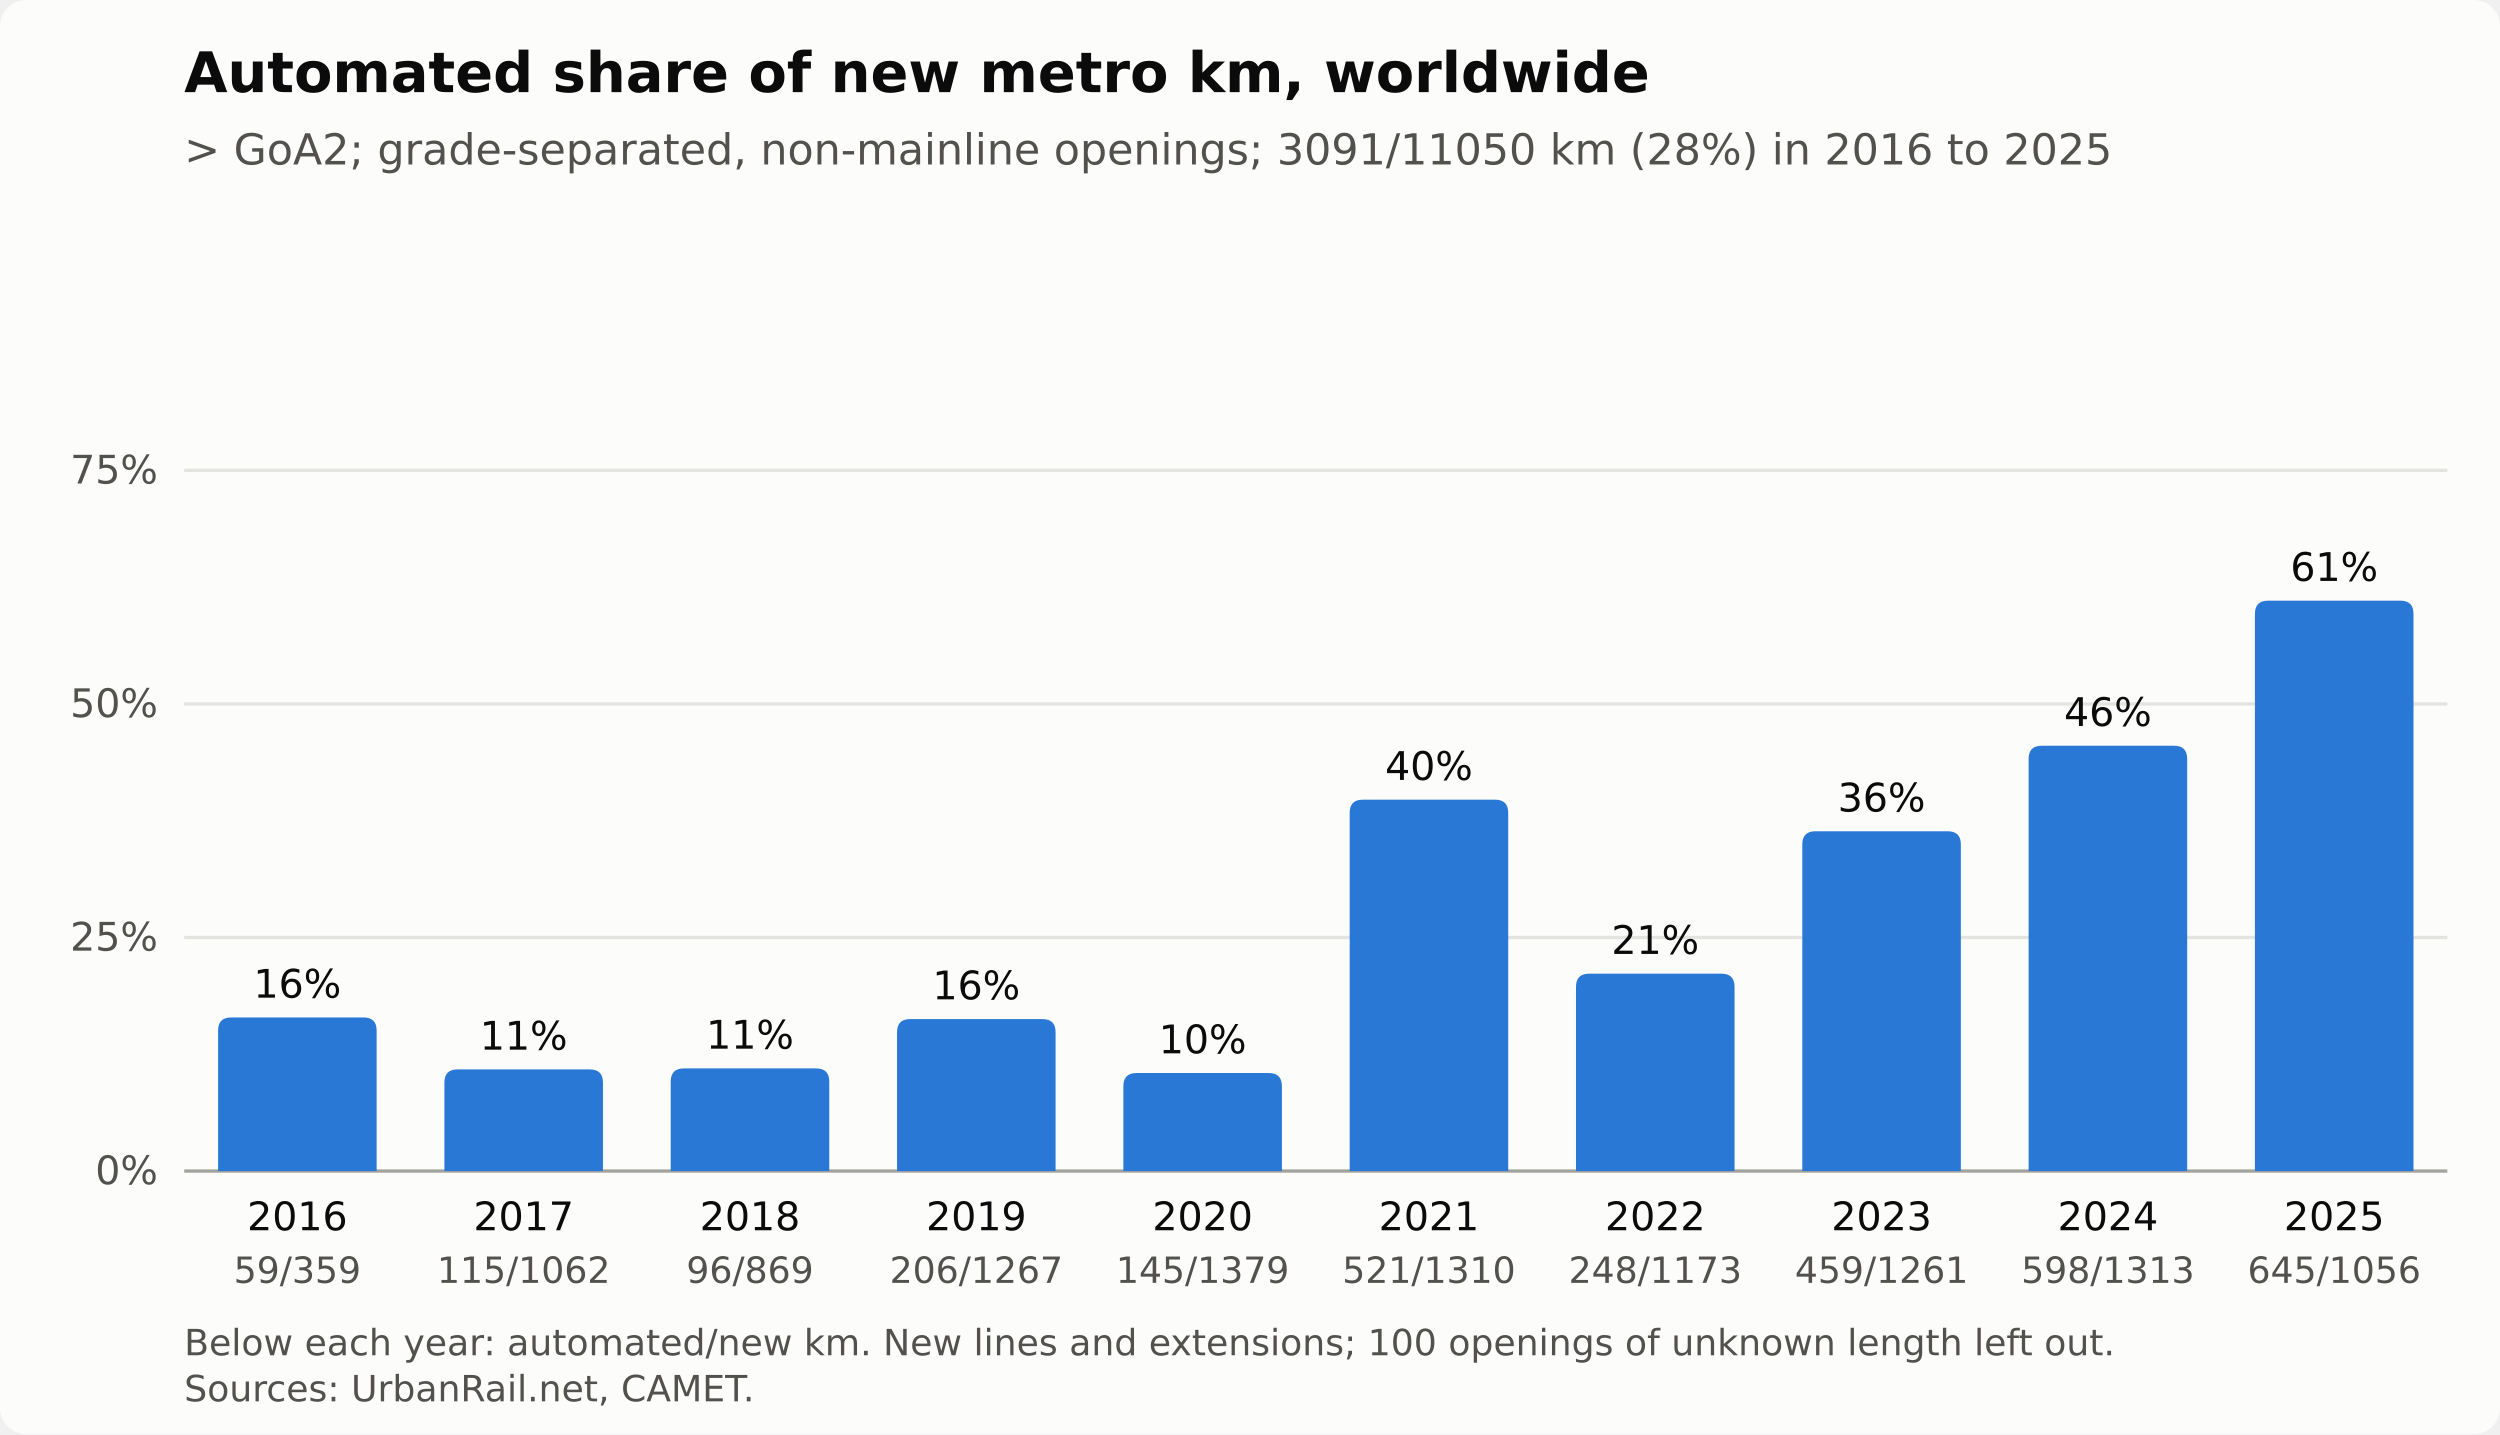
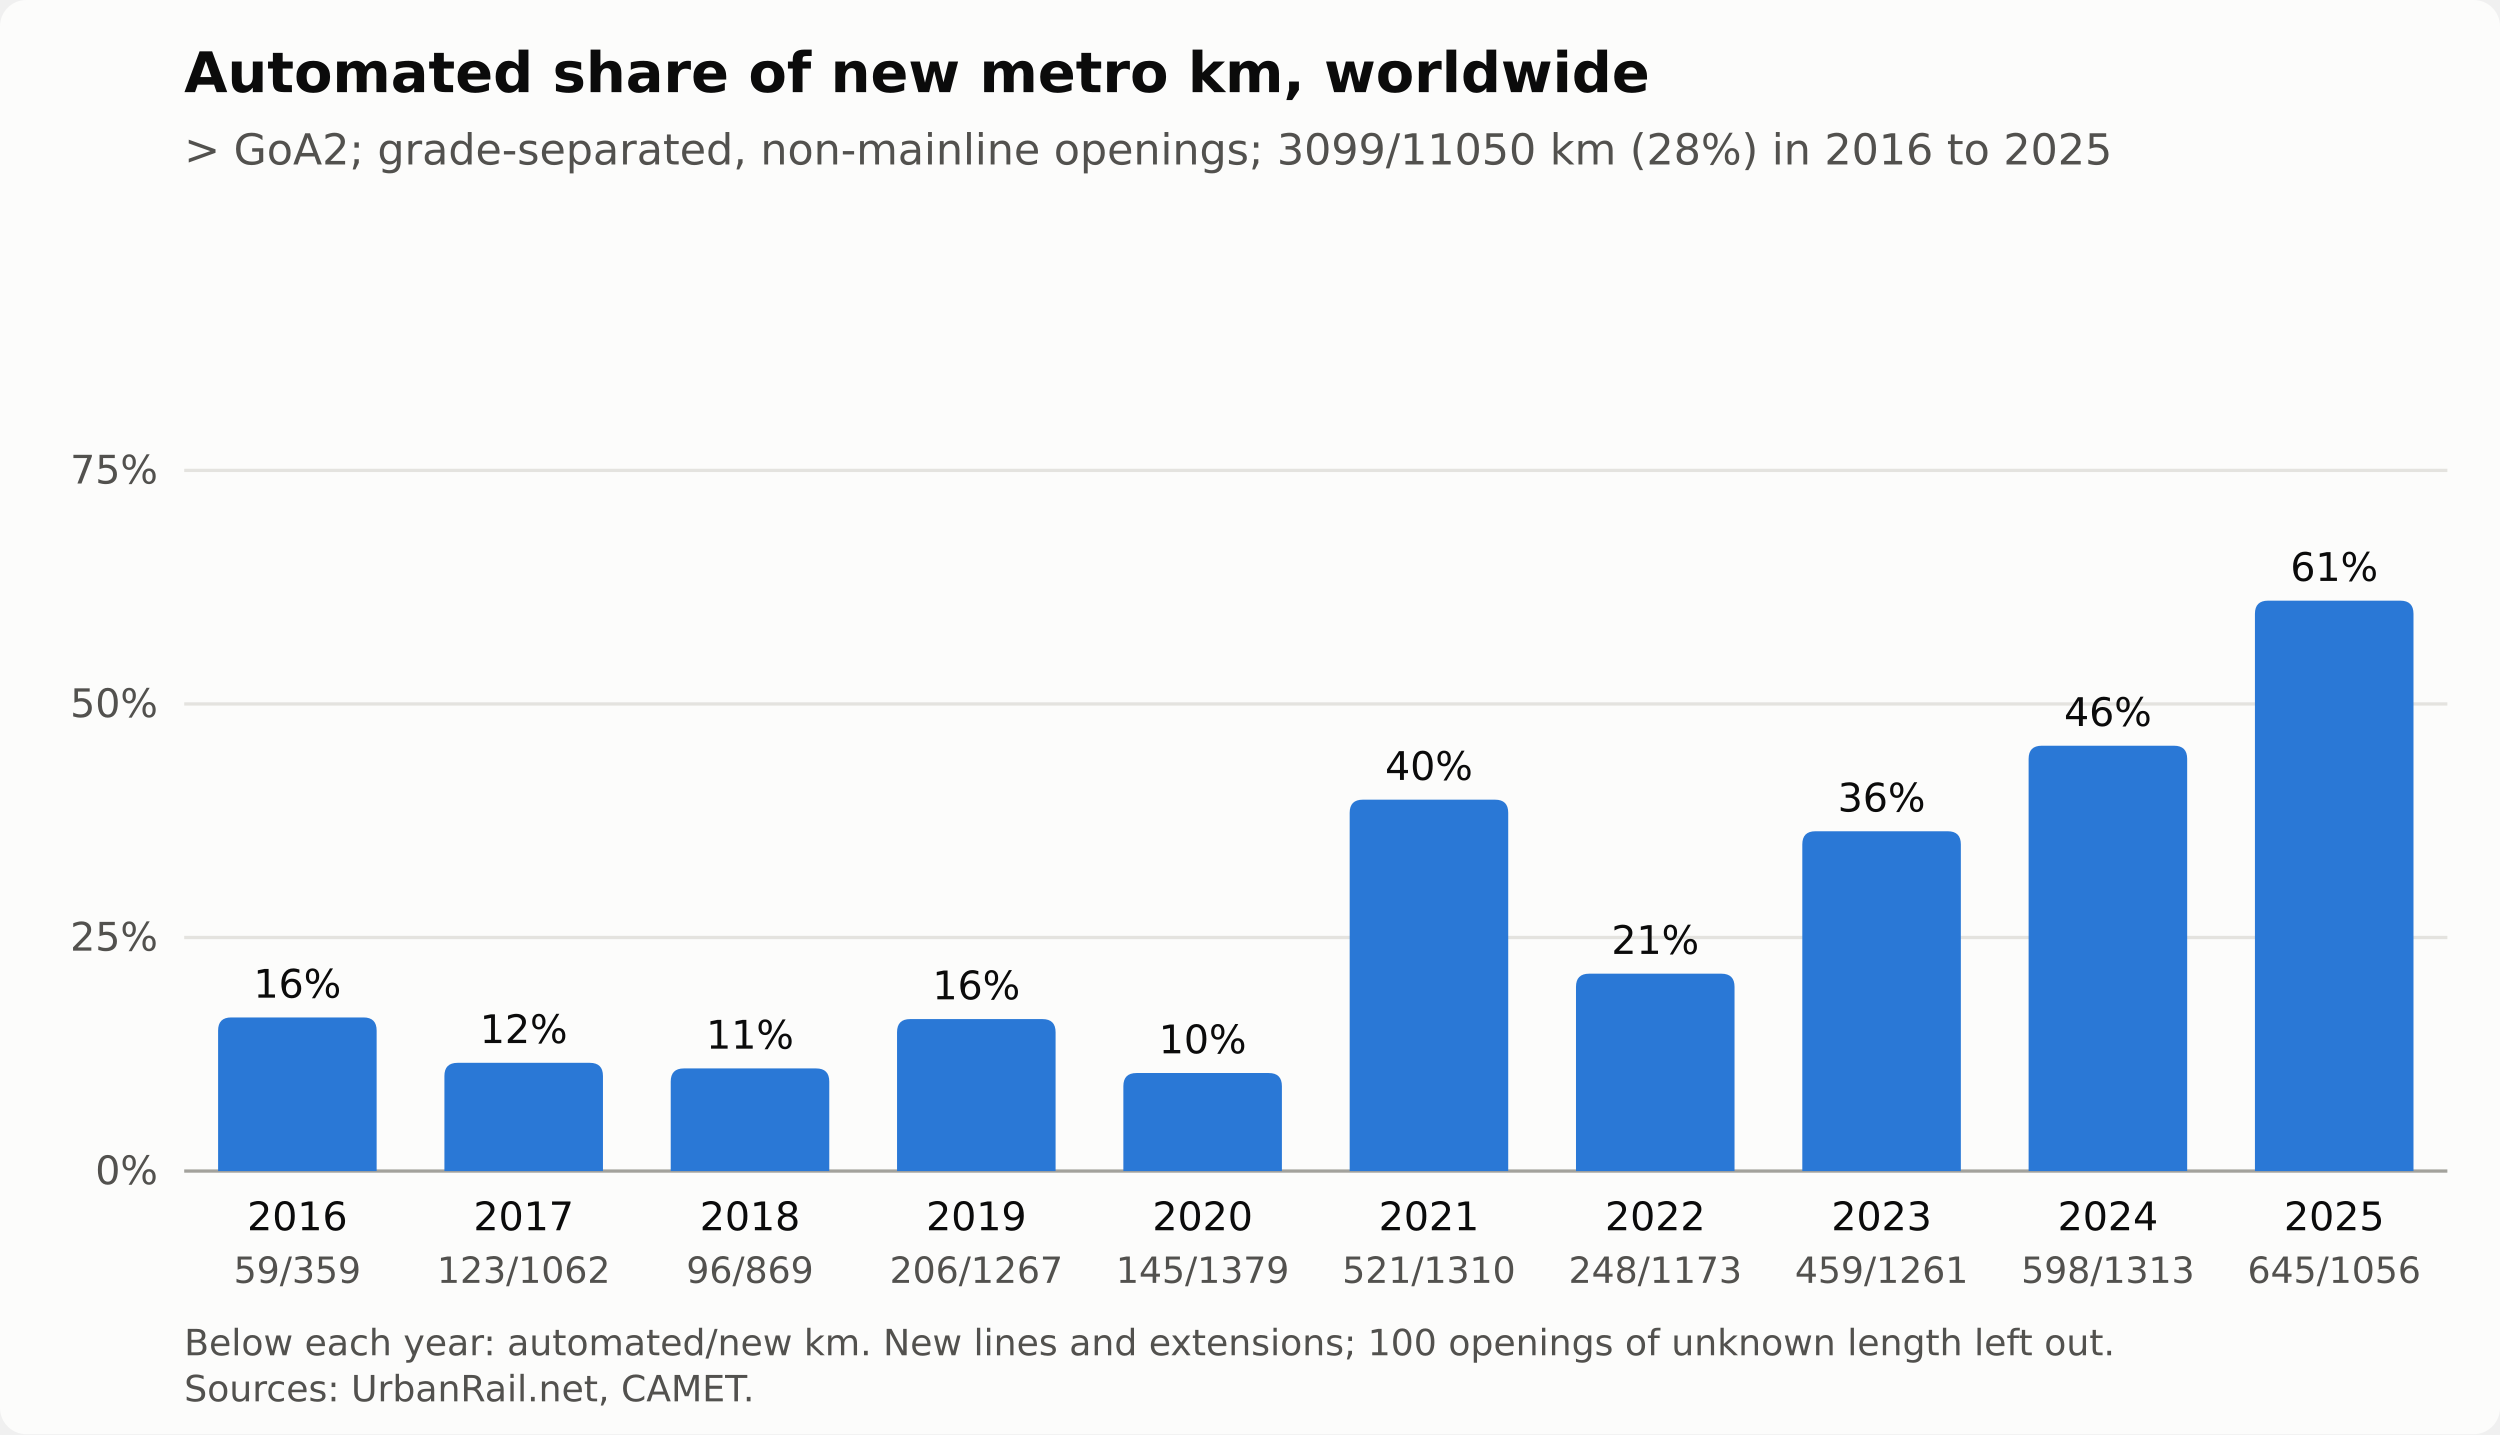
<svg xmlns="http://www.w3.org/2000/svg" viewBox="0 0 760 436" width="760" height="436" role="img" aria-labelledby="t d" font-family="system-ui, -apple-system, Segoe UI, DejaVu Sans, sans-serif">
  <style>
.bg{fill:#fcfcfb}.bar{fill:#2a78d6}.bar.partial{fill-opacity:.55}
.grid{stroke:#e4e3df;stroke-width:1}.axis{stroke:#a3a29c;stroke-width:1}
.t1{fill:#0b0b0b}.t2{fill:#52514e}
@media (prefers-color-scheme: dark){
.bg{fill:#1a1a19}.bar{fill:#3987e5}.grid{stroke:#2e2e2c}.axis{stroke:#5d5c57}
.t1{fill:#ffffff}.t2{fill:#c3c2b7}}
</style>
  <rect class="bg" width="760" height="436" rx="8" />
  <text class="t1" x="56" y="28" font-size="17" font-weight="600">Automated share of new metro km, worldwide</text>
-   <text class="t2" x="56" y="50" font-size="13">&gt; GoA2; grade-separated, non-mainline openings; 3091/11050 km (28%) in 2016 to 2025</text>
+   <text class="t2" x="56" y="50" font-size="13">&gt; GoA2; grade-separated, non-mainline openings; 3099/11050 km (28%) in 2016 to 2025</text>
  <line class="axis" x1="56" x2="744" y1="356.0" y2="356.0" />
  <text class="t2" x="48" y="360.0" font-size="12" text-anchor="end">0%</text>
  <line class="grid" x1="56" x2="744" y1="285.0" y2="285.0" />
  <text class="t2" x="48" y="289.0" font-size="12" text-anchor="end">25%</text>
  <line class="grid" x1="56" x2="744" y1="214.0" y2="214.0" />
  <text class="t2" x="48" y="218.0" font-size="12" text-anchor="end">50%</text>
  <line class="grid" x1="56" x2="744" y1="143.0" y2="143.0" />
  <text class="t2" x="48" y="147.0" font-size="12" text-anchor="end">75%</text>
  <g>
    <rect x="56.0" y="72" width="68.8" height="284" fill="transparent" />
    <path class="bar" d="M66.3,356.0 V313.3 Q66.3,309.3 70.3,309.3 H110.5 Q114.5,309.3 114.5,313.3 V356.0 Z" />
    <text class="t1" x="90.4" y="303.3" font-size="12" text-anchor="middle">16%</text>
  </g>
  <text class="t1" x="90.4" y="374.0" font-size="12" text-anchor="middle">2016</text>
  <text class="t2" x="90.4" y="390.0" font-size="11" text-anchor="middle">59/359</text>
  <g>
    <rect x="124.8" y="72" width="68.8" height="284" fill="transparent" />
-     <path class="bar" d="M135.1,356.0 V329.1 Q135.1,325.1 139.1,325.1 H179.3 Q183.3,325.1 183.3,329.1 V356.0 Z" />
-     <text class="t1" x="159.2" y="319.1" font-size="12" text-anchor="middle">11%</text>
+     <path class="bar" d="M135.1,356.0 V327.1 Q135.1,323.1 139.1,323.1 H179.3 Q183.3,323.1 183.3,327.1 V356.0 Z" />
+     <text class="t1" x="159.2" y="317.1" font-size="12" text-anchor="middle">12%</text>
  </g>
  <text class="t1" x="159.2" y="374.0" font-size="12" text-anchor="middle">2017</text>
-   <text class="t2" x="159.2" y="390.0" font-size="11" text-anchor="middle">115/1062</text>
+   <text class="t2" x="159.2" y="390.0" font-size="11" text-anchor="middle">123/1062</text>
  <g>
    <rect x="193.6" y="72" width="68.8" height="284" fill="transparent" />
    <path class="bar" d="M203.9,356.0 V328.8 Q203.9,324.8 207.9,324.8 H248.1 Q252.1,324.8 252.1,328.8 V356.0 Z" />
    <text class="t1" x="228.0" y="318.8" font-size="12" text-anchor="middle">11%</text>
  </g>
  <text class="t1" x="228.0" y="374.0" font-size="12" text-anchor="middle">2018</text>
  <text class="t2" x="228.0" y="390.0" font-size="11" text-anchor="middle">96/869</text>
  <g>
    <rect x="262.4" y="72" width="68.8" height="284" fill="transparent" />
    <path class="bar" d="M272.7,356.0 V313.8 Q272.7,309.8 276.7,309.8 H316.9 Q320.9,309.8 320.9,313.8 V356.0 Z" />
    <text class="t1" x="296.8" y="303.8" font-size="12" text-anchor="middle">16%</text>
  </g>
  <text class="t1" x="296.8" y="374.0" font-size="12" text-anchor="middle">2019</text>
  <text class="t2" x="296.8" y="390.0" font-size="11" text-anchor="middle">206/1267</text>
  <g>
    <rect x="331.2" y="72" width="68.8" height="284" fill="transparent" />
    <path class="bar" d="M341.5,356.0 V330.2 Q341.5,326.2 345.5,326.2 H385.7 Q389.7,326.2 389.7,330.2 V356.0 Z" />
    <text class="t1" x="365.6" y="320.2" font-size="12" text-anchor="middle">10%</text>
  </g>
  <text class="t1" x="365.6" y="374.0" font-size="12" text-anchor="middle">2020</text>
  <text class="t2" x="365.6" y="390.0" font-size="11" text-anchor="middle">145/1379</text>
  <g>
    <rect x="400.0" y="72" width="68.8" height="284" fill="transparent" />
    <path class="bar" d="M410.3,356.0 V247.1 Q410.3,243.1 414.3,243.1 H454.5 Q458.5,243.1 458.5,247.1 V356.0 Z" />
    <text class="t1" x="434.4" y="237.1" font-size="12" text-anchor="middle">40%</text>
  </g>
  <text class="t1" x="434.4" y="374.0" font-size="12" text-anchor="middle">2021</text>
  <text class="t2" x="434.4" y="390.0" font-size="11" text-anchor="middle">521/1310</text>
  <g>
    <rect x="468.8" y="72" width="68.8" height="284" fill="transparent" />
    <path class="bar" d="M479.1,356.0 V300.0 Q479.1,296.0 483.1,296.0 H523.3 Q527.3,296.0 527.3,300.0 V356.0 Z" />
    <text class="t1" x="503.2" y="290.0" font-size="12" text-anchor="middle">21%</text>
  </g>
  <text class="t1" x="503.2" y="374.0" font-size="12" text-anchor="middle">2022</text>
  <text class="t2" x="503.2" y="390.0" font-size="11" text-anchor="middle">248/1173</text>
  <g>
    <rect x="537.6" y="72" width="68.8" height="284" fill="transparent" />
    <path class="bar" d="M547.9,356.0 V256.7 Q547.9,252.7 551.9,252.7 H592.1 Q596.1,252.7 596.1,256.7 V356.0 Z" />
    <text class="t1" x="572.0" y="246.7" font-size="12" text-anchor="middle">36%</text>
  </g>
  <text class="t1" x="572.0" y="374.0" font-size="12" text-anchor="middle">2023</text>
  <text class="t2" x="572.0" y="390.0" font-size="11" text-anchor="middle">459/1261</text>
  <g>
    <rect x="606.4" y="72" width="68.8" height="284" fill="transparent" />
    <path class="bar" d="M616.7,356.0 V230.7 Q616.7,226.7 620.7,226.7 H660.9 Q664.9,226.7 664.9,230.7 V356.0 Z" />
    <text class="t1" x="640.8" y="220.7" font-size="12" text-anchor="middle">46%</text>
  </g>
  <text class="t1" x="640.8" y="374.0" font-size="12" text-anchor="middle">2024</text>
  <text class="t2" x="640.8" y="390.0" font-size="11" text-anchor="middle">598/1313</text>
  <g>
    <rect x="675.2" y="72" width="68.8" height="284" fill="transparent" />
    <path class="bar" d="M685.5,356.0 V186.6 Q685.5,182.6 689.5,182.6 H729.7 Q733.7,182.6 733.7,186.6 V356.0 Z" />
    <text class="t1" x="709.6" y="176.6" font-size="12" text-anchor="middle">61%</text>
  </g>
  <text class="t1" x="709.6" y="374.0" font-size="12" text-anchor="middle">2025</text>
  <text class="t2" x="709.6" y="390.0" font-size="11" text-anchor="middle">645/1056</text>
  <text class="t2" x="56" y="412" font-size="11">Below each year: automated/new km. New lines and extensions; 100 openings of unknown length left out.</text>
  <text class="t2" x="56" y="426" font-size="11">Sources: UrbanRail.net, CAMET.</text>
</svg>
